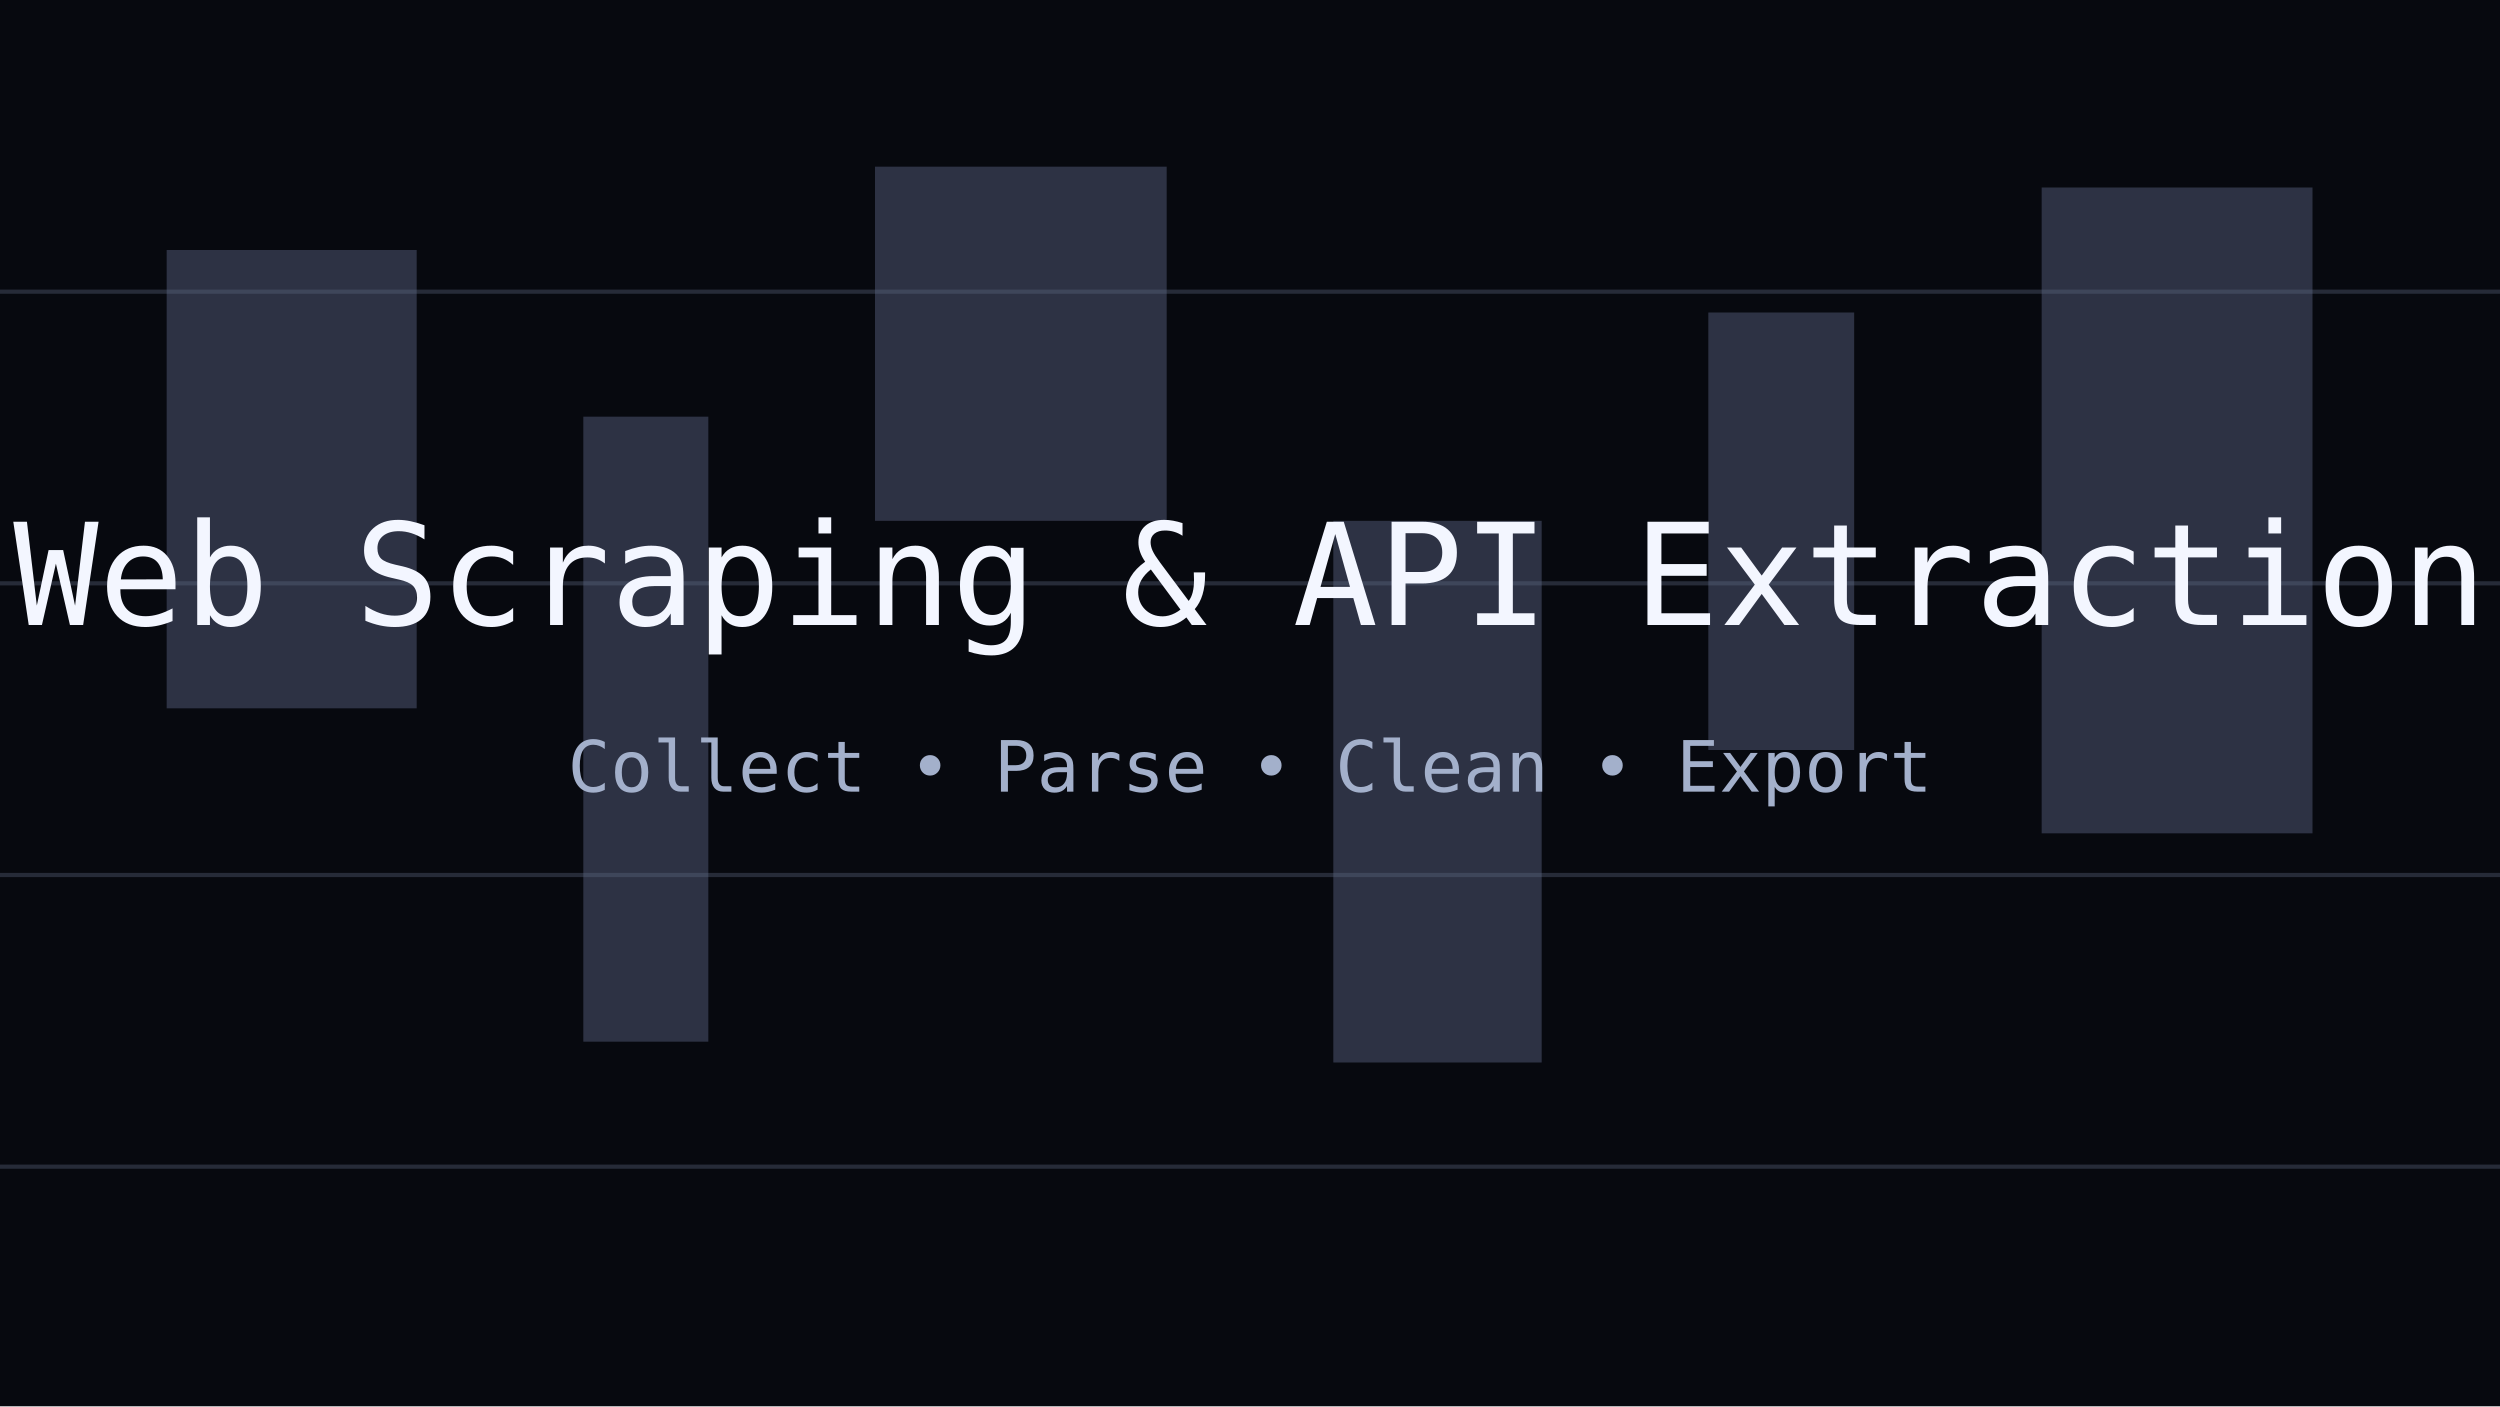
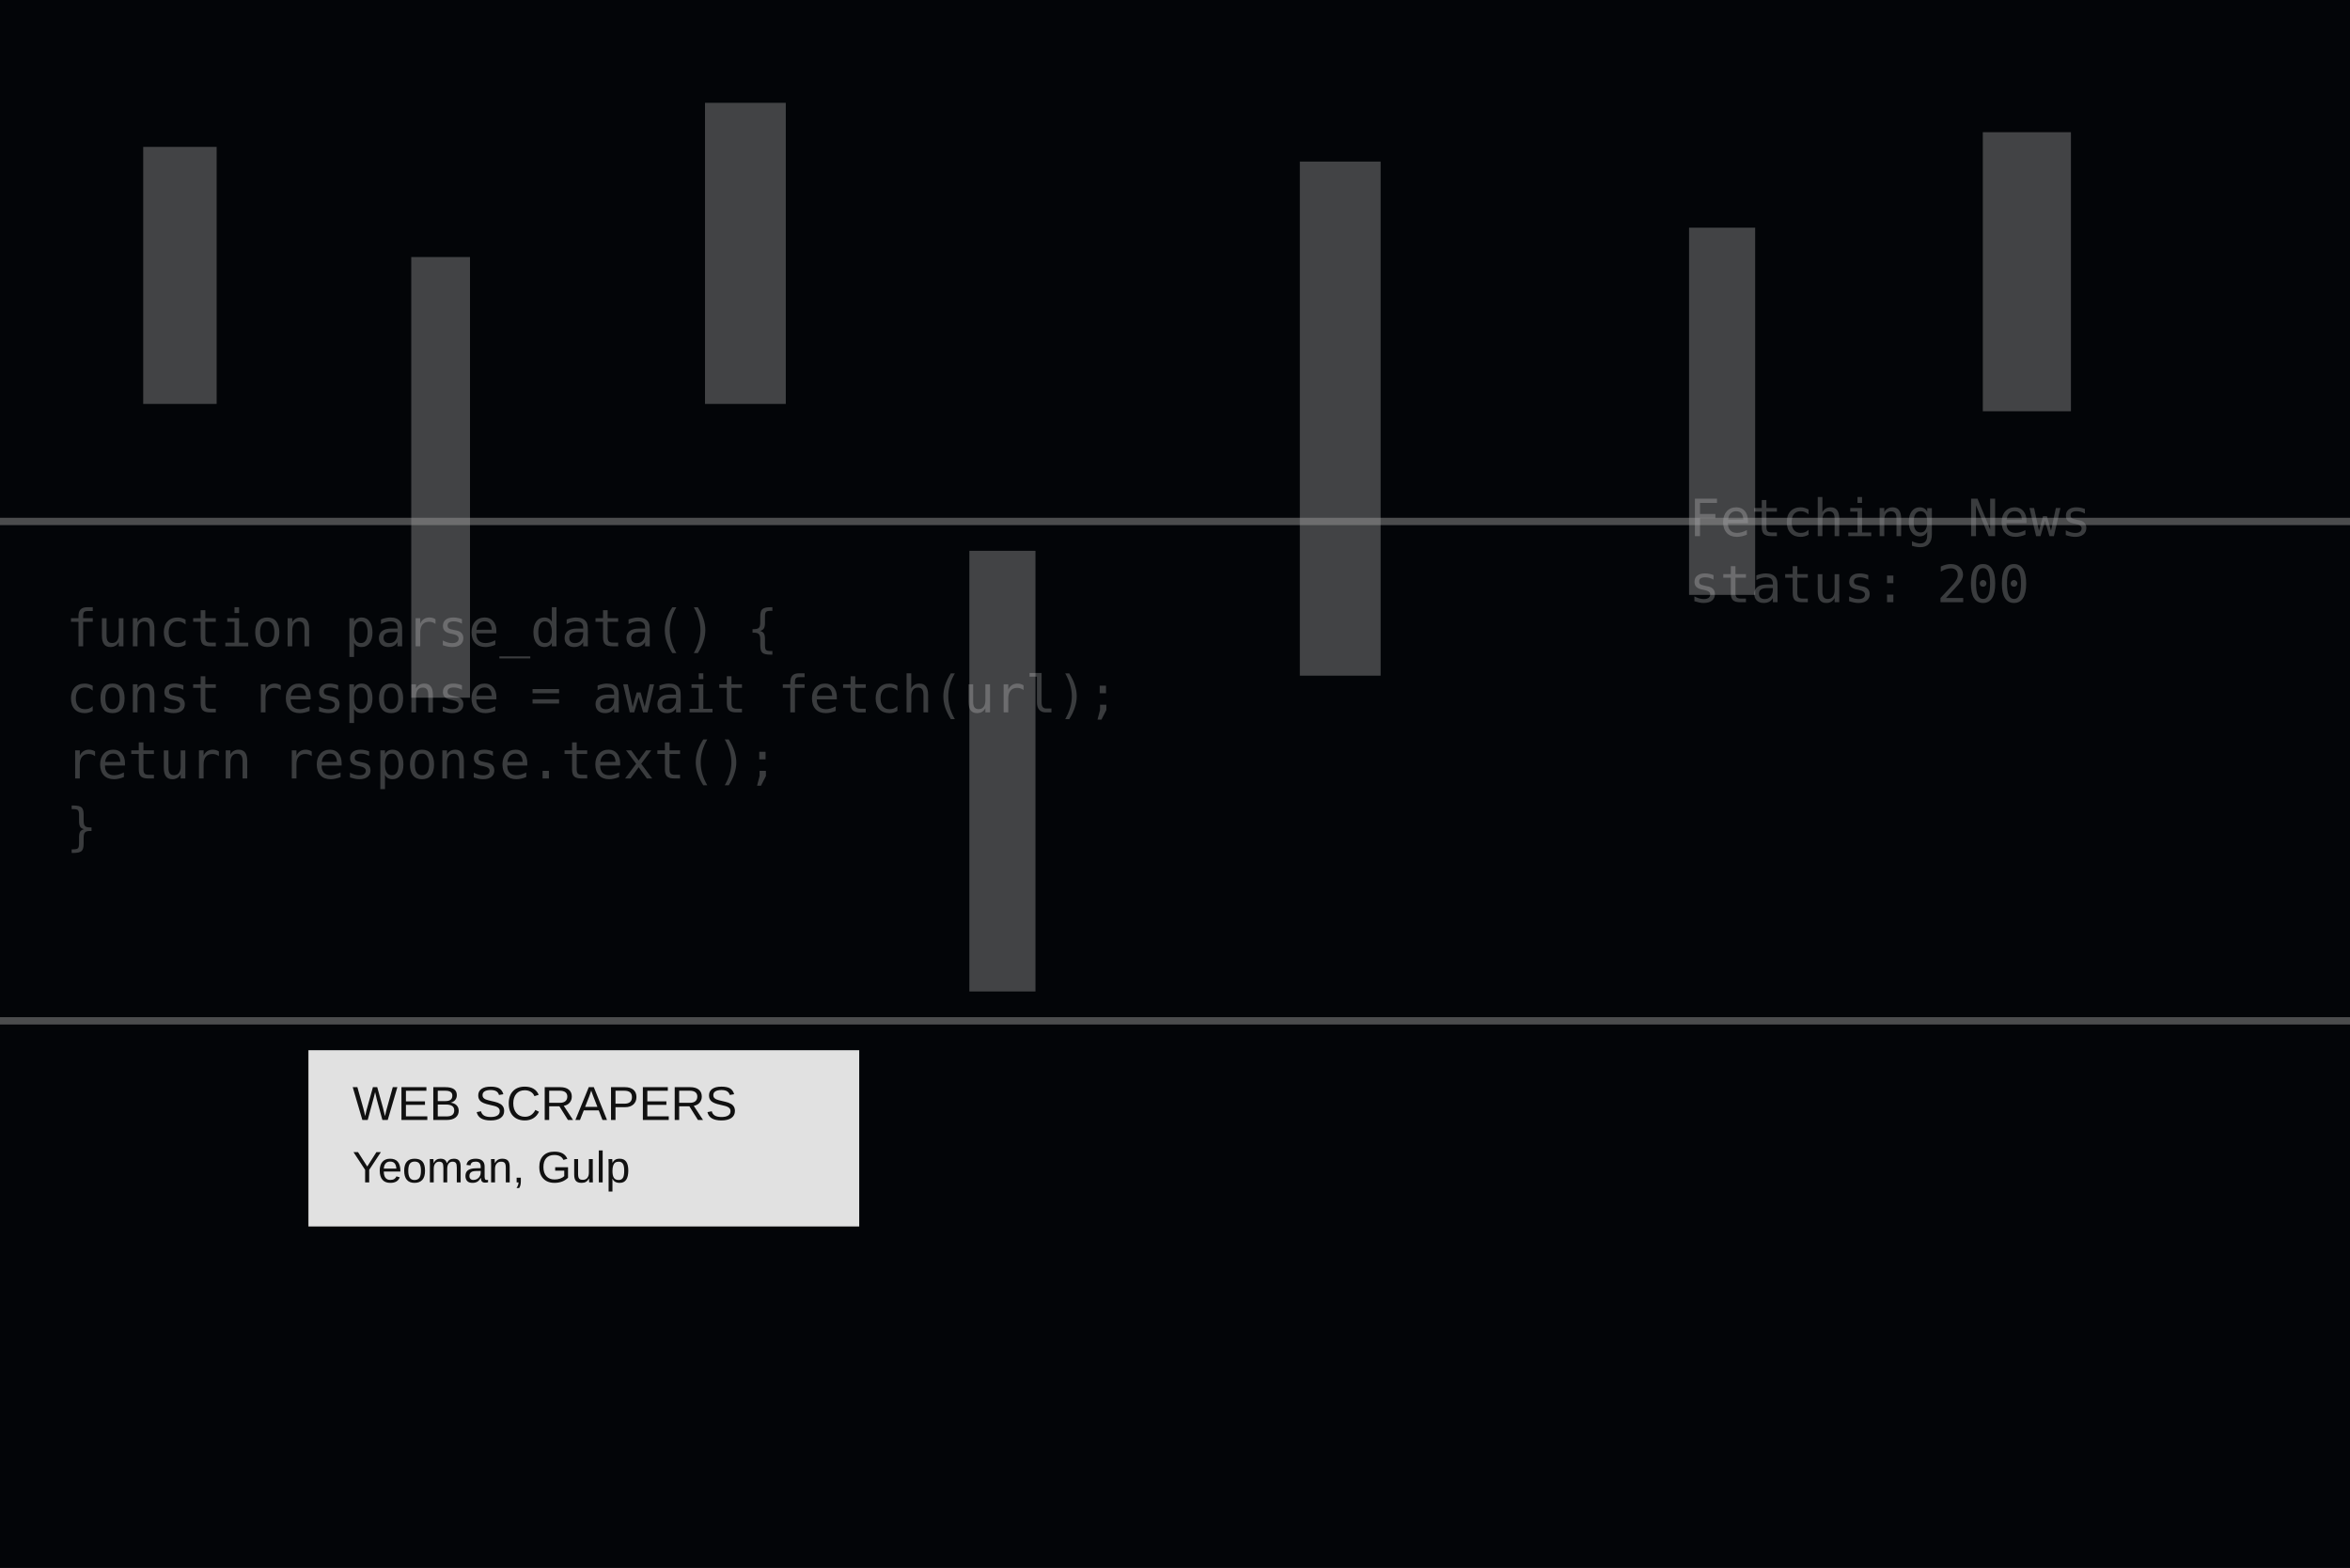
- <svg xmlns="http://www.w3.org/2000/svg" width="1200" height="675" viewBox="0 0 1200 675">
-   <rect width="1200" height="675" fill="#07090f" />
-   <g opacity=".22" fill="#b8c6ff">
-     <rect x="80" y="120" width="120" height="220" />
-     <rect x="280" y="200" width="60" height="300" />
-     <rect x="420" y="80" width="140" height="170" />
-     <rect x="640" y="250" width="100" height="260" />
-     <rect x="820" y="150" width="70" height="210" />
-     <rect x="980" y="90" width="130" height="310" />
+ <svg xmlns="http://www.w3.org/2000/svg" width="640" height="427" viewBox="0 0 640 427">
+   <rect width="640" height="427" fill="#030508" />
+   <g opacity="0.32" fill="#c8c8c8">
+     <rect x="39" y="40" width="20" height="70" />
+     <rect x="112" y="70" width="16" height="120" />
+     <rect x="192" y="28" width="22" height="82" />
+     <rect x="264" y="150" width="18" height="120" />
+     <rect x="354" y="44" width="22" height="140" />
+     <rect x="460" y="62" width="18" height="100" />
+     <rect x="540" y="36" width="24" height="76" />
  </g>
-   <g stroke="#5f6b85" stroke-width="2" opacity=".35">
-     <line x1="0" y1="140" x2="1200" y2="140" />
-     <line x1="0" y1="280" x2="1200" y2="280" />
-     <line x1="0" y1="420" x2="1200" y2="420" />
-     <line x1="0" y1="560" x2="1200" y2="560" />
+   <g fill="#fff" opacity="0.22" font-family="Consolas, monospace" font-size="14">
+     <text x="18" y="176">function parse_data() {</text>
+     <text x="18" y="194">  const response = await fetch(url);</text>
+     <text x="18" y="212">  return response.text();</text>
+     <text x="18" y="230">}</text>
+     <text x="460" y="146">Fetching News</text>
+     <text x="460" y="164">status: 200</text>
  </g>
-   <text x="600" y="300" text-anchor="middle" font-family="Consolas, monospace" font-size="68" fill="#f3f6ff">Web Scraping &amp; API Extraction</text>
-   <text x="600" y="380" text-anchor="middle" font-family="Consolas, monospace" font-size="34" fill="#a3b0cb">Collect • Parse • Clean • Export</text>
+   <g>
+     <rect x="84" y="286" width="150" height="48" fill="#ececec" opacity="0.95" />
+     <text x="96" y="305" font-family="Arial, sans-serif" font-size="13" fill="#111">WEB SCRAPERS</text>
+     <text x="96" y="322" font-family="Arial, sans-serif" font-size="12" fill="#111">Yeoman, Gulp</text>
+   </g>
+   <g opacity="0.46" stroke="#9f9f9f" stroke-width="2">
+     <line x1="0" y1="142" x2="640" y2="142" />
+     <line x1="0" y1="278" x2="640" y2="278" />
+   </g>
</svg>
